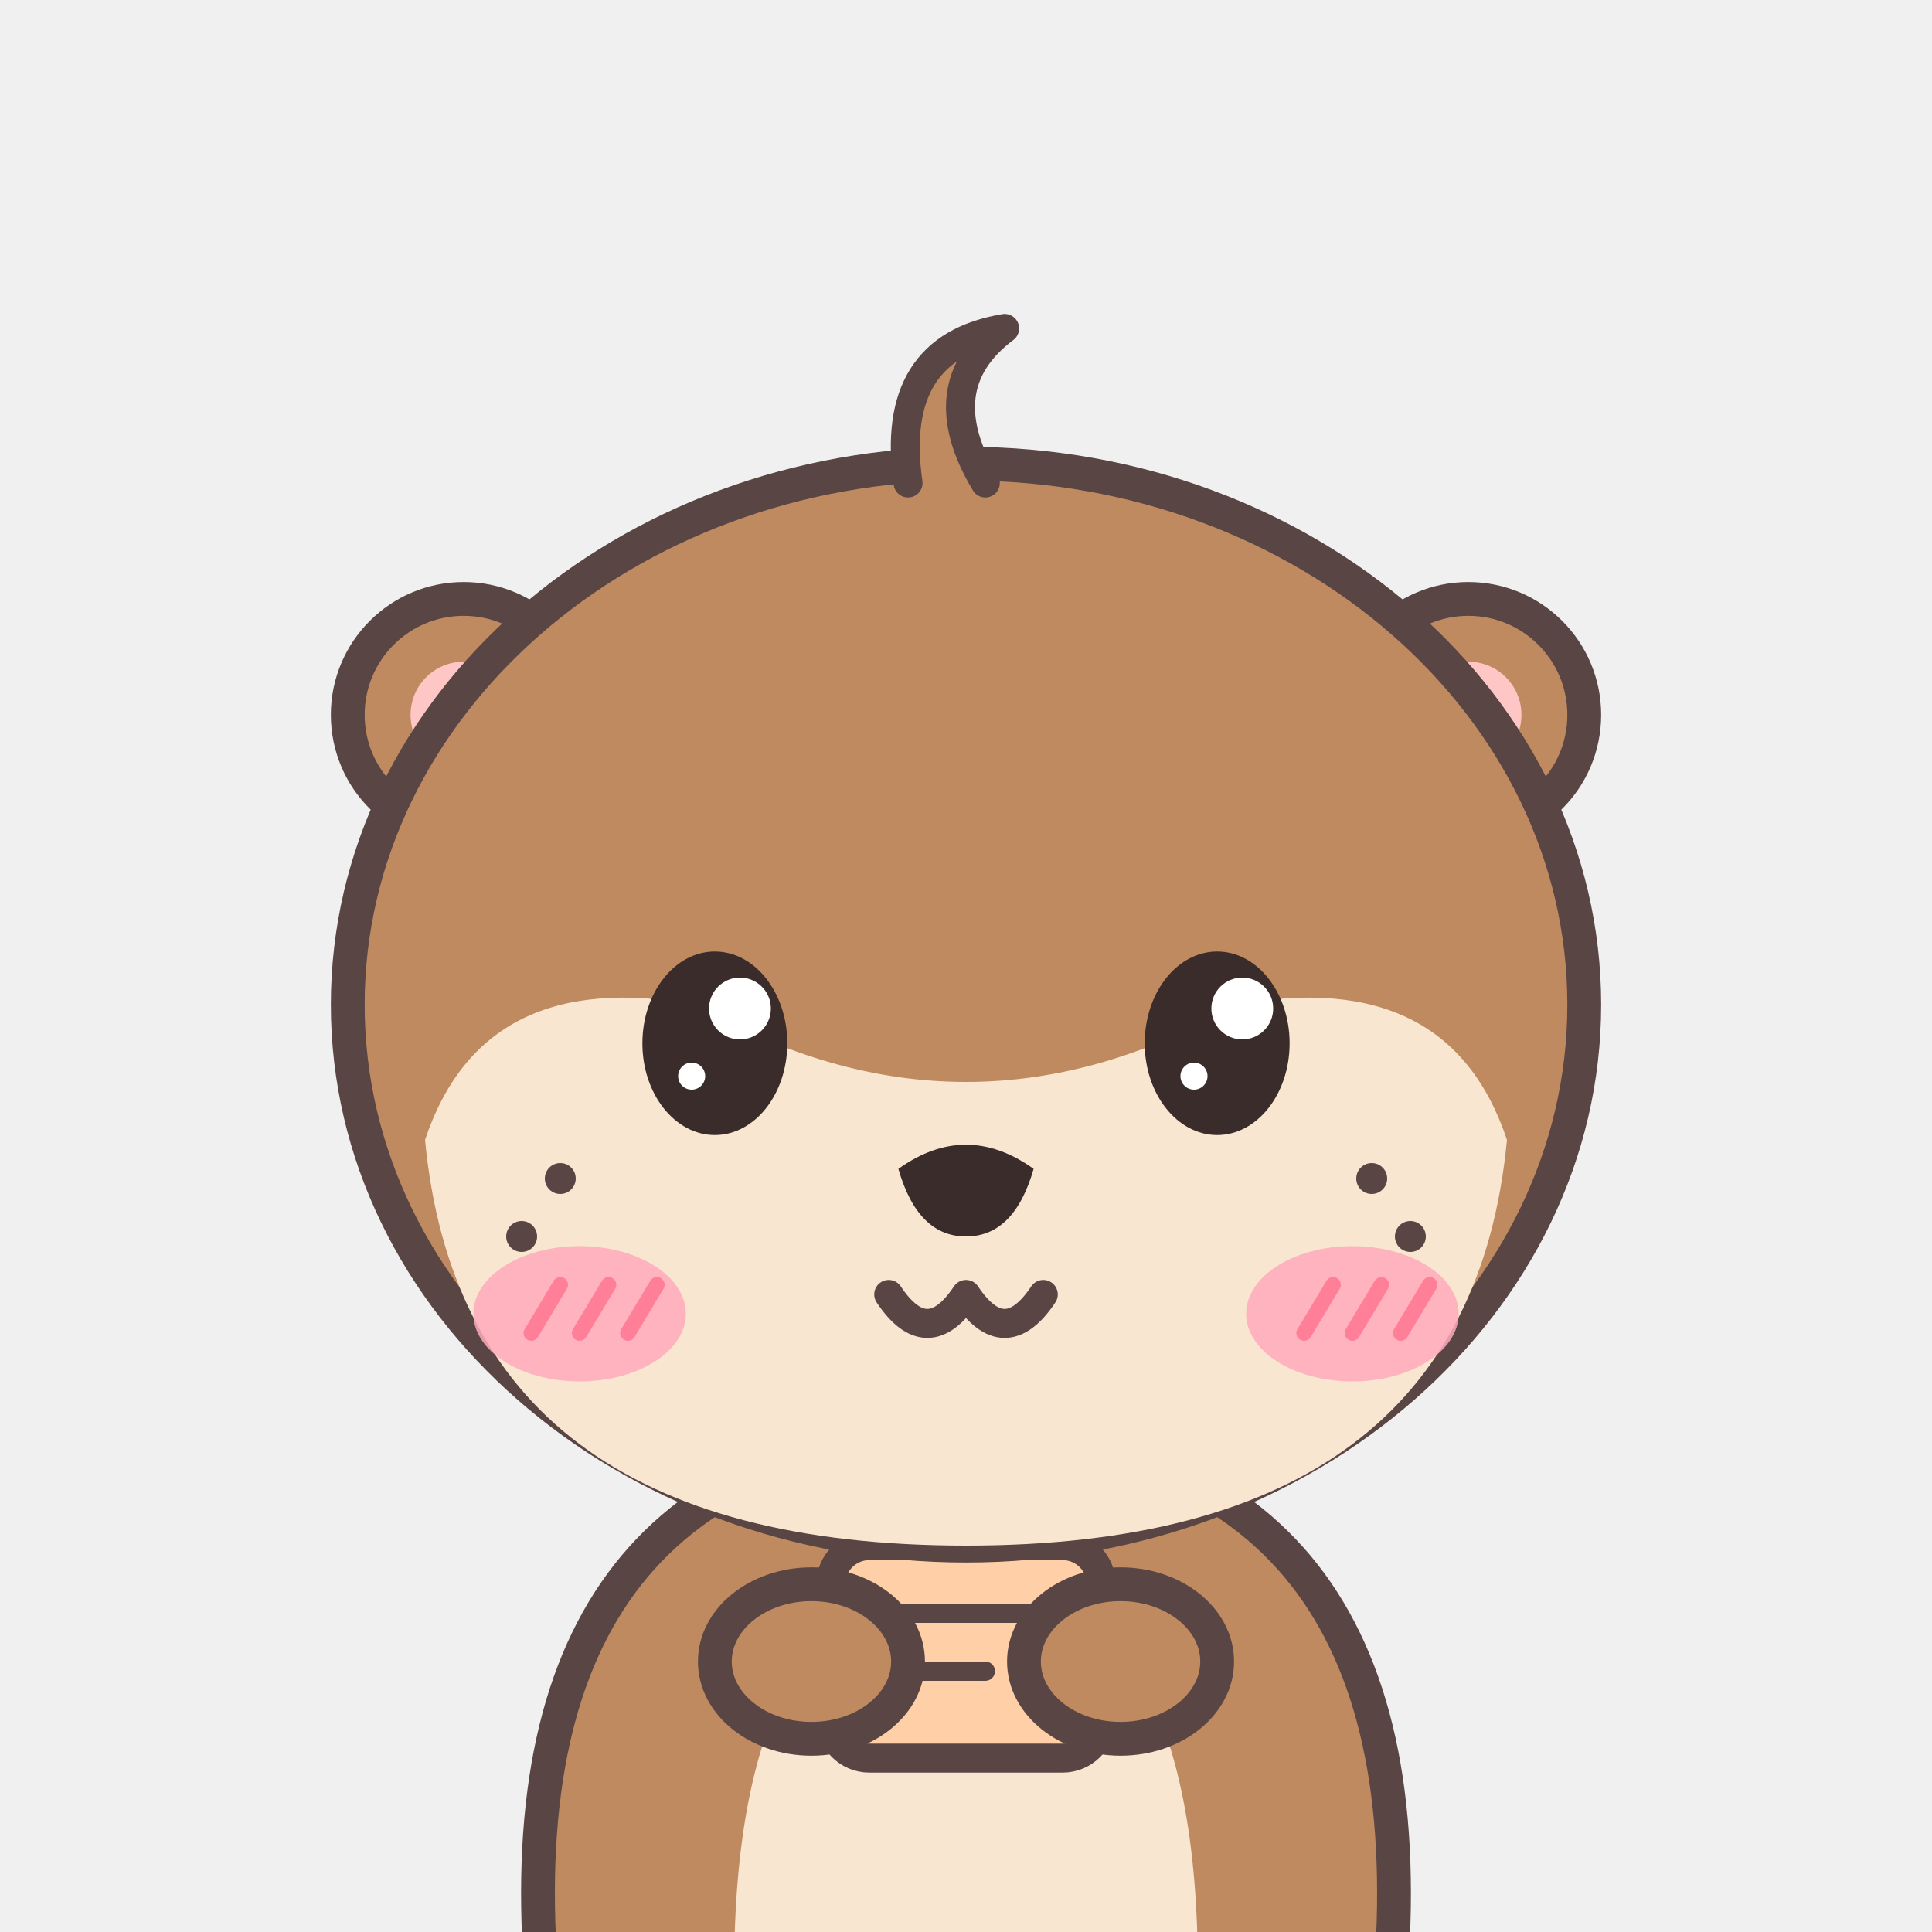
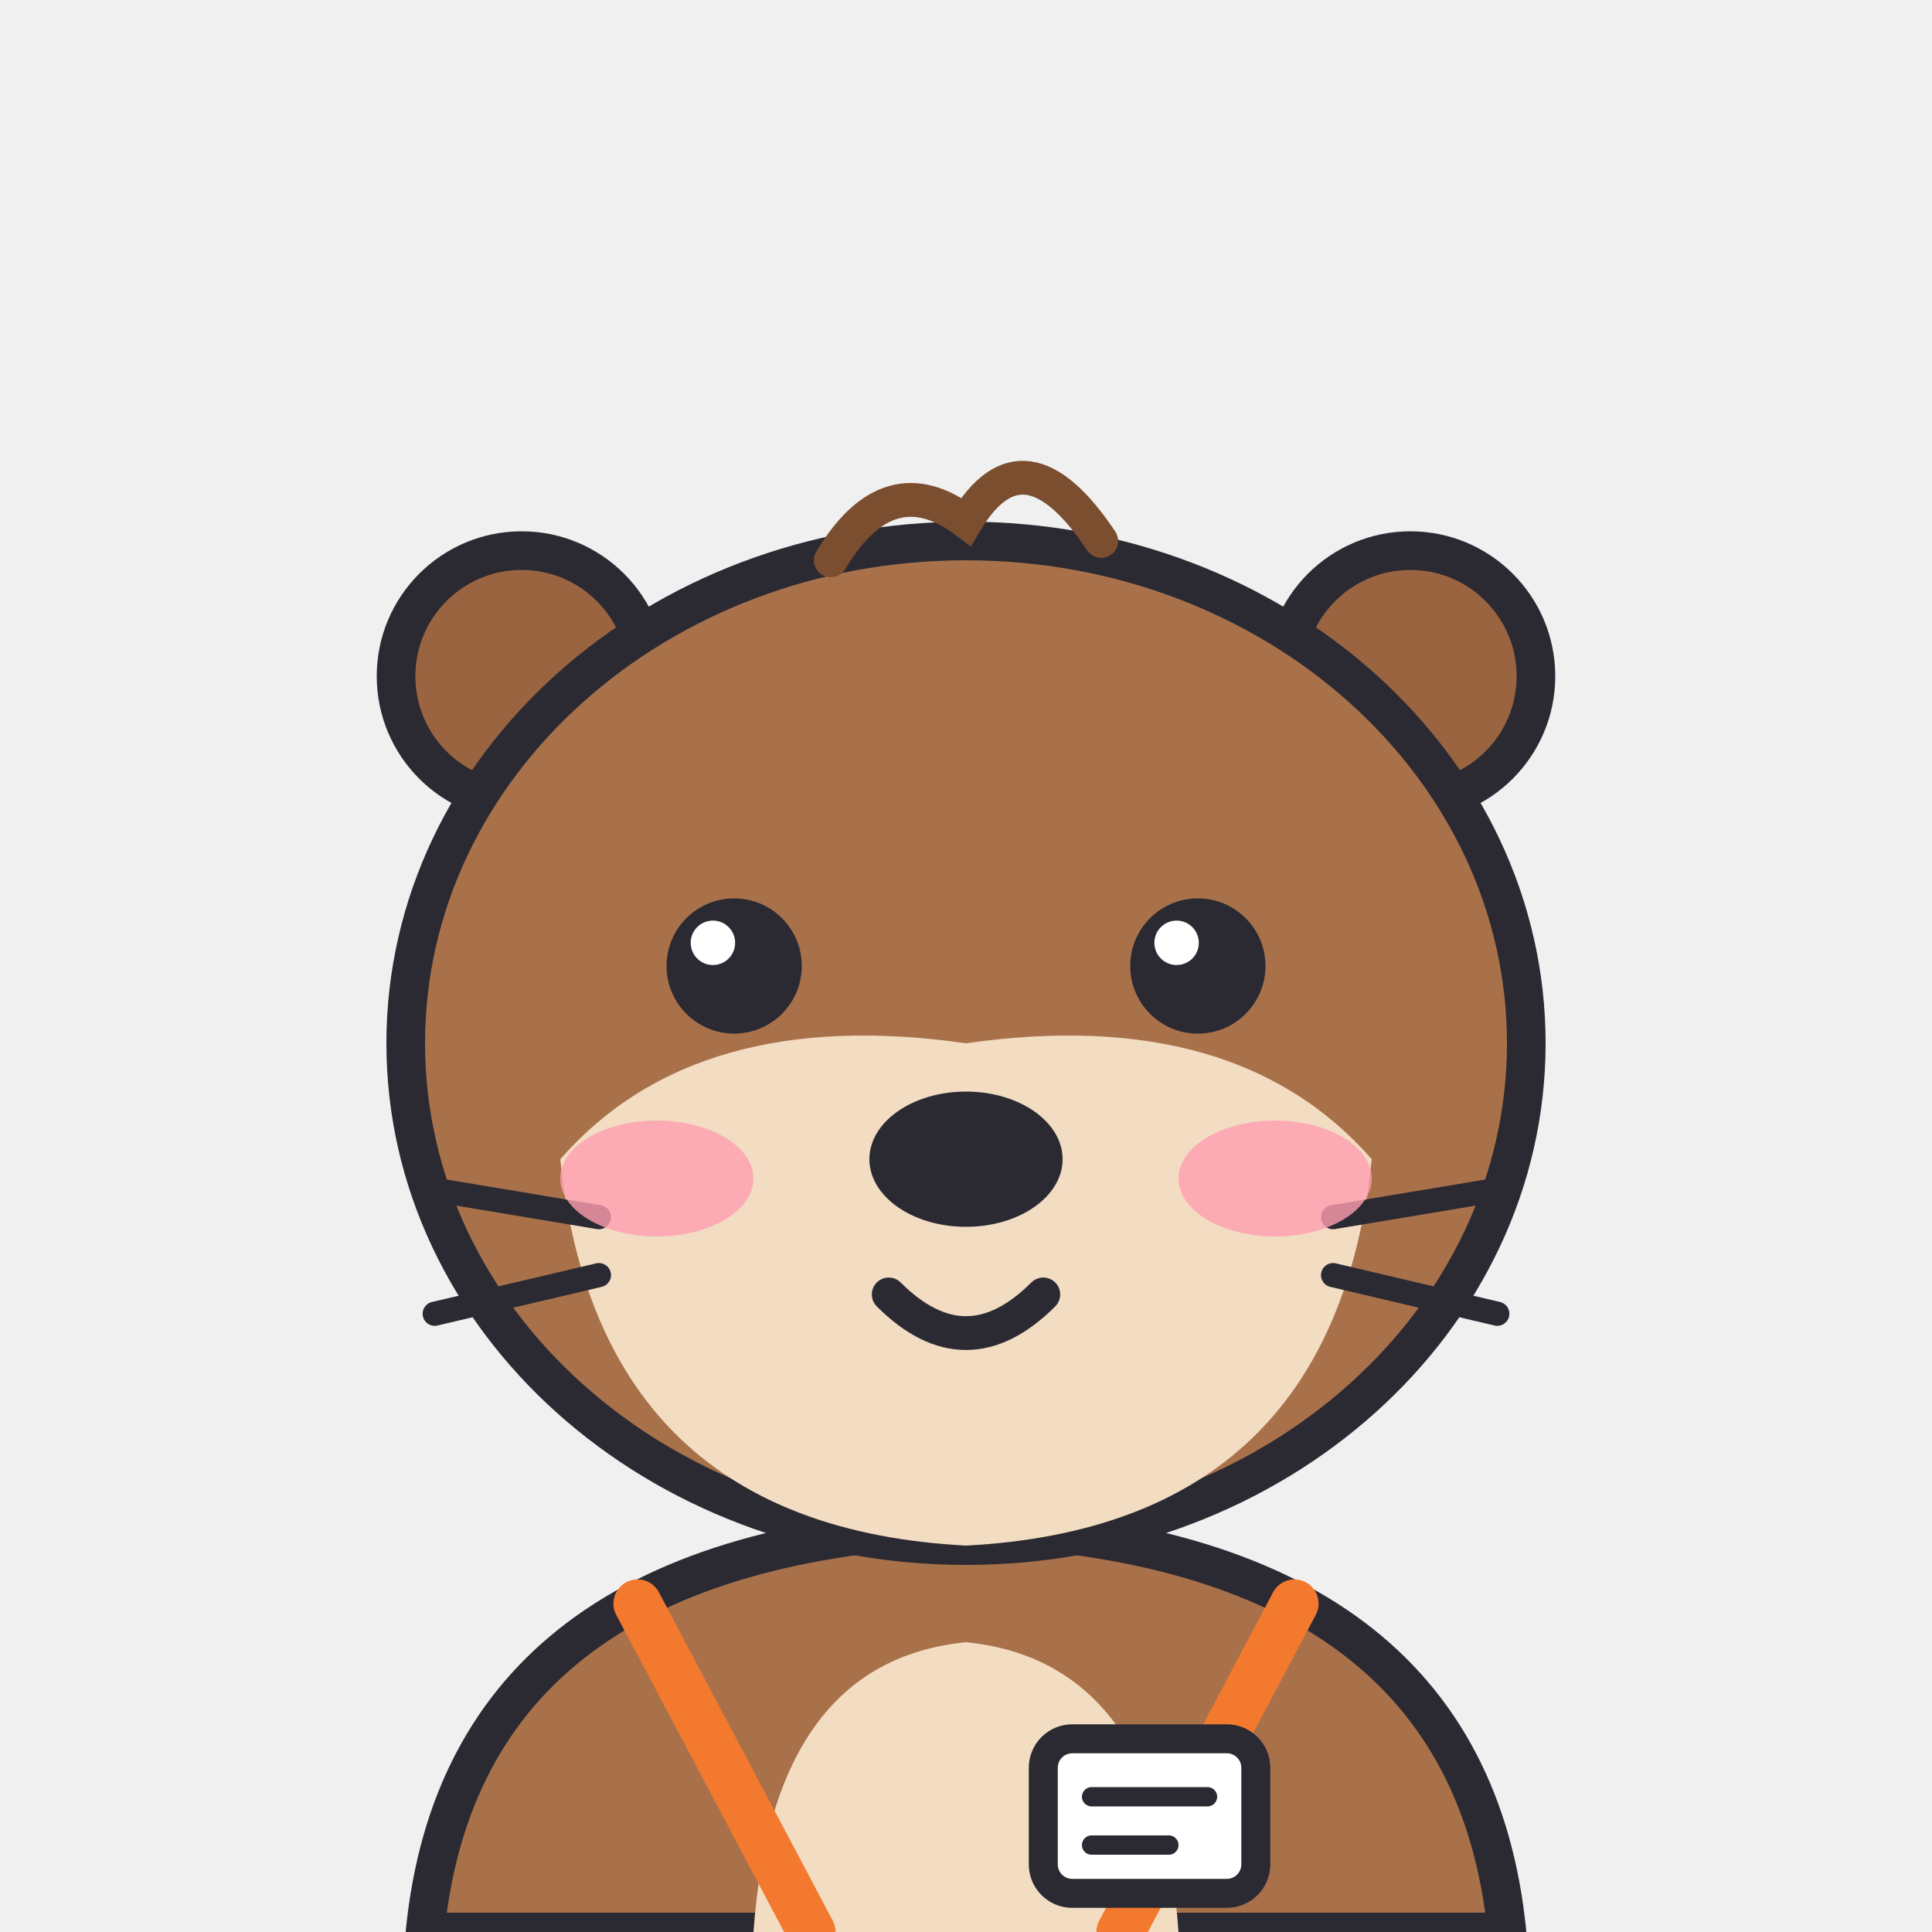
<svg xmlns="http://www.w3.org/2000/svg" viewBox="0 0 200 200" role="img" aria-label="コツメカワウソ">
-   <path d="M56 204 Q52 150 100 148 Q148 150 144 204 Z" fill="#c08a60" stroke="#5a4545" stroke-width="3.5" stroke-linejoin="round" stroke-linecap="round" />
-   <path d="M76 204 Q76 164 100 162 Q124 164 124 204 Z" fill="#f8e6d0" />
-   <rect x="86" y="160" width="28" height="22" rx="4" fill="#ffd0a8" stroke="#5a4545" stroke-width="3" stroke-linejoin="round" stroke-linecap="round" />
-   <path d="M92 167 h16 M92 173 h10" stroke="#5a4545" stroke-width="2" stroke-linecap="round" />
-   <ellipse cx="84" cy="172" rx="10" ry="8" fill="#c08a60" stroke="#5a4545" stroke-width="3.5" stroke-linejoin="round" stroke-linecap="round" />
-   <ellipse cx="116" cy="172" rx="10" ry="8" fill="#c08a60" stroke="#5a4545" stroke-width="3.5" stroke-linejoin="round" stroke-linecap="round" />
-   <circle cx="48" cy="74" r="12" fill="#c08a60" stroke="#5a4545" stroke-width="3.5" stroke-linejoin="round" stroke-linecap="round" />
-   <circle cx="152" cy="74" r="12" fill="#c08a60" stroke="#5a4545" stroke-width="3.5" stroke-linejoin="round" stroke-linecap="round" />
-   <circle cx="48" cy="74" r="5.5" fill="#ffc6c6" />
-   <circle cx="152" cy="74" r="5.5" fill="#ffc6c6" />
-   <ellipse cx="100" cy="104" rx="64" ry="56" fill="#c08a60" stroke="#5a4545" stroke-width="3.5" stroke-linejoin="round" stroke-linecap="round" />
-   <path d="M44 118 Q48 160 100 160 Q152 160 156 118 Q150 100 128 104 Q114 112 100 112 Q86 112 72 104 Q50 100 44 118 Z" fill="#f8e6d0" />
-   <path d="M94 50 q-2 -14 10 -16 q-8 6 -2 16" fill="#c08a60" stroke="#5a4545" stroke-width="3" stroke-linejoin="round" stroke-linecap="round" />
-   <path d="M93 121 q7 -5 14 0 q-2 7 -7 7 q-5 0 -7 -7z" fill="#3b2c2c" />
-   <circle cx="58" cy="122" r="1.6" fill="#5a4545" />
-   <circle cx="54" cy="128" r="1.6" fill="#5a4545" />
-   <circle cx="142" cy="122" r="1.6" fill="#5a4545" />
-   <circle cx="146" cy="128" r="1.6" fill="#5a4545" />
-   <ellipse cx="60" cy="136" rx="11" ry="7" fill="#ffaabb" opacity="0.85" />
-   <path d="M55 138 l3 -5 M60 138 l3 -5 M65 138 l3 -5" stroke="#ff7f99" stroke-width="1.6" stroke-linecap="round" />
-   <ellipse cx="140" cy="136" rx="11" ry="7" fill="#ffaabb" opacity="0.85" />
-   <path d="M135 138 l3 -5 M140 138 l3 -5 M145 138 l3 -5" stroke="#ff7f99" stroke-width="1.6" stroke-linecap="round" />
-   <ellipse cx="74" cy="108" rx="7.5" ry="9.5" fill="#3b2c2c" />
-   <circle cx="76.6" cy="104.4" r="3.2" fill="#fff" />
-   <circle cx="71.6" cy="111.4" r="1.4" fill="#fff" />
-   <ellipse cx="126" cy="108" rx="7.5" ry="9.5" fill="#3b2c2c" />
-   <circle cx="128.6" cy="104.4" r="3.2" fill="#fff" />
-   <circle cx="123.6" cy="111.4" r="1.4" fill="#fff" />
-   <path d="M92 134 Q96 140 100 134 Q104 140 108 134" fill="none" stroke="#5a4545" stroke-width="3" stroke-linecap="round" stroke-linejoin="round" />
+   <path d="M44 200 Q48 160 100 158 Q152 160 156 200 Z" fill="#a8714a" stroke="#2b2a33" stroke-width="4" stroke-linejoin="round" />
+   <path d="M78 200 Q80 172 100 170 Q120 172 122 200 Z" fill="#f2dcc2" />
+   <path d="M66 166 L84 200 M134 166 L116 200" stroke="#f2792e" stroke-width="5" stroke-linecap="round" />
+   <rect x="108" y="180" width="22" height="16" rx="3" fill="#fff" stroke="#2b2a33" stroke-width="3" stroke-linejoin="round" />
+   <path d="M113 186 h12 M113 191 h8" stroke="#2b2a33" stroke-width="2" stroke-linecap="round" />
+   <circle cx="54" cy="70" r="13" fill="#9a6440" stroke="#2b2a33" stroke-width="4" stroke-linejoin="round" />
+   <circle cx="146" cy="70" r="13" fill="#9a6440" stroke="#2b2a33" stroke-width="4" stroke-linejoin="round" />
+   <ellipse cx="100" cy="108" rx="58" ry="52" fill="#a8714a" stroke="#2b2a33" stroke-width="4" stroke-linejoin="round" />
+   <path d="M58 120 Q62 158 100 160 Q138 158 142 120 Q128 104 100 108 Q72 104 58 120 Z" fill="#f2dcc2" />
+   <path d="M86 58 q6 -10 14 -4 q6 -10 14 2" fill="none" stroke="#7c4e30" stroke-width="3.5" stroke-linecap="round" />
+   <ellipse cx="100" cy="120" rx="10" ry="7" fill="#2b2a33" />
+   <path d="M62 126 l-18 -3 M62 132 l-17 4 M138 126 l18 -3 M138 132 l17 4" stroke="#2b2a33" stroke-width="2.5" stroke-linecap="round" />
+   <ellipse cx="68" cy="122" rx="10" ry="6" fill="#ff9fb0" opacity="0.8" />
+   <ellipse cx="132" cy="122" rx="10" ry="6" fill="#ff9fb0" opacity="0.8" />
+   <circle cx="76" cy="100" r="7" fill="#2b2a33" />
+   <circle cx="73.8" cy="97.6" r="2.3" fill="#fff" />
+   <circle cx="124" cy="100" r="7" fill="#2b2a33" />
+   <circle cx="121.8" cy="97.6" r="2.3" fill="#fff" />
+   <path d="M92 134 Q100 142 108 134" fill="none" stroke="#2b2a33" stroke-width="3.5" stroke-linecap="round" stroke-linejoin="round" />
</svg>
